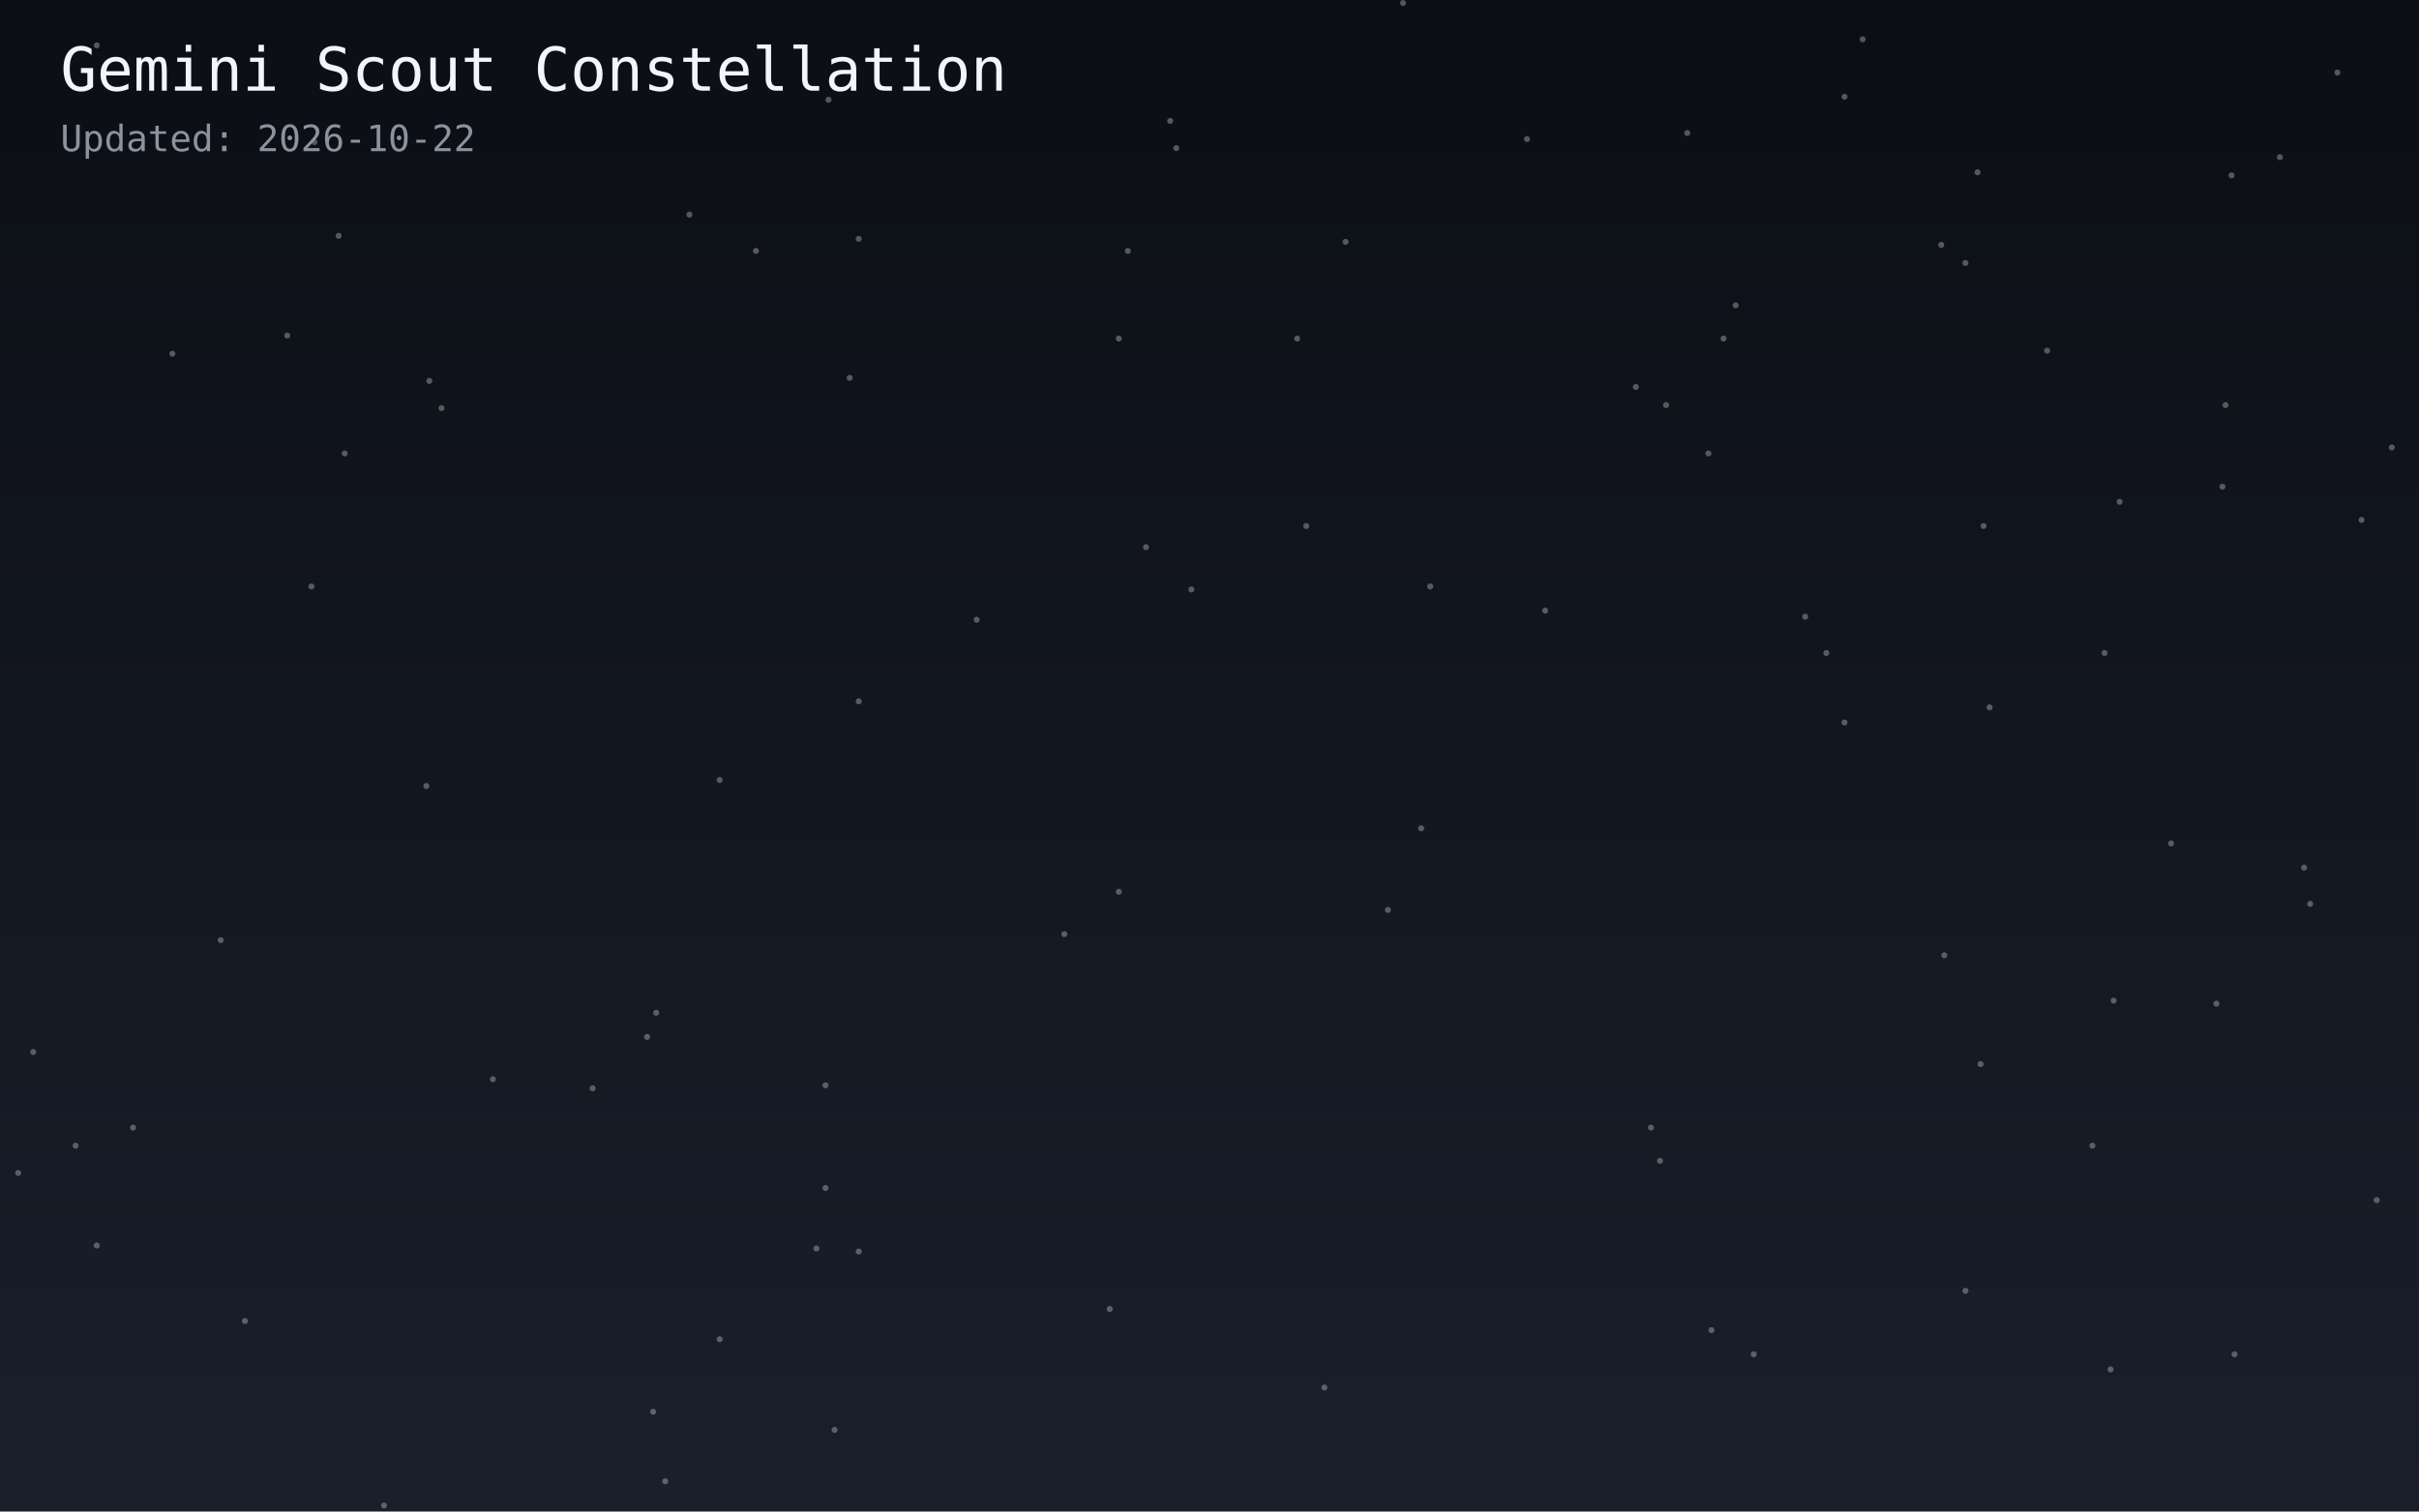
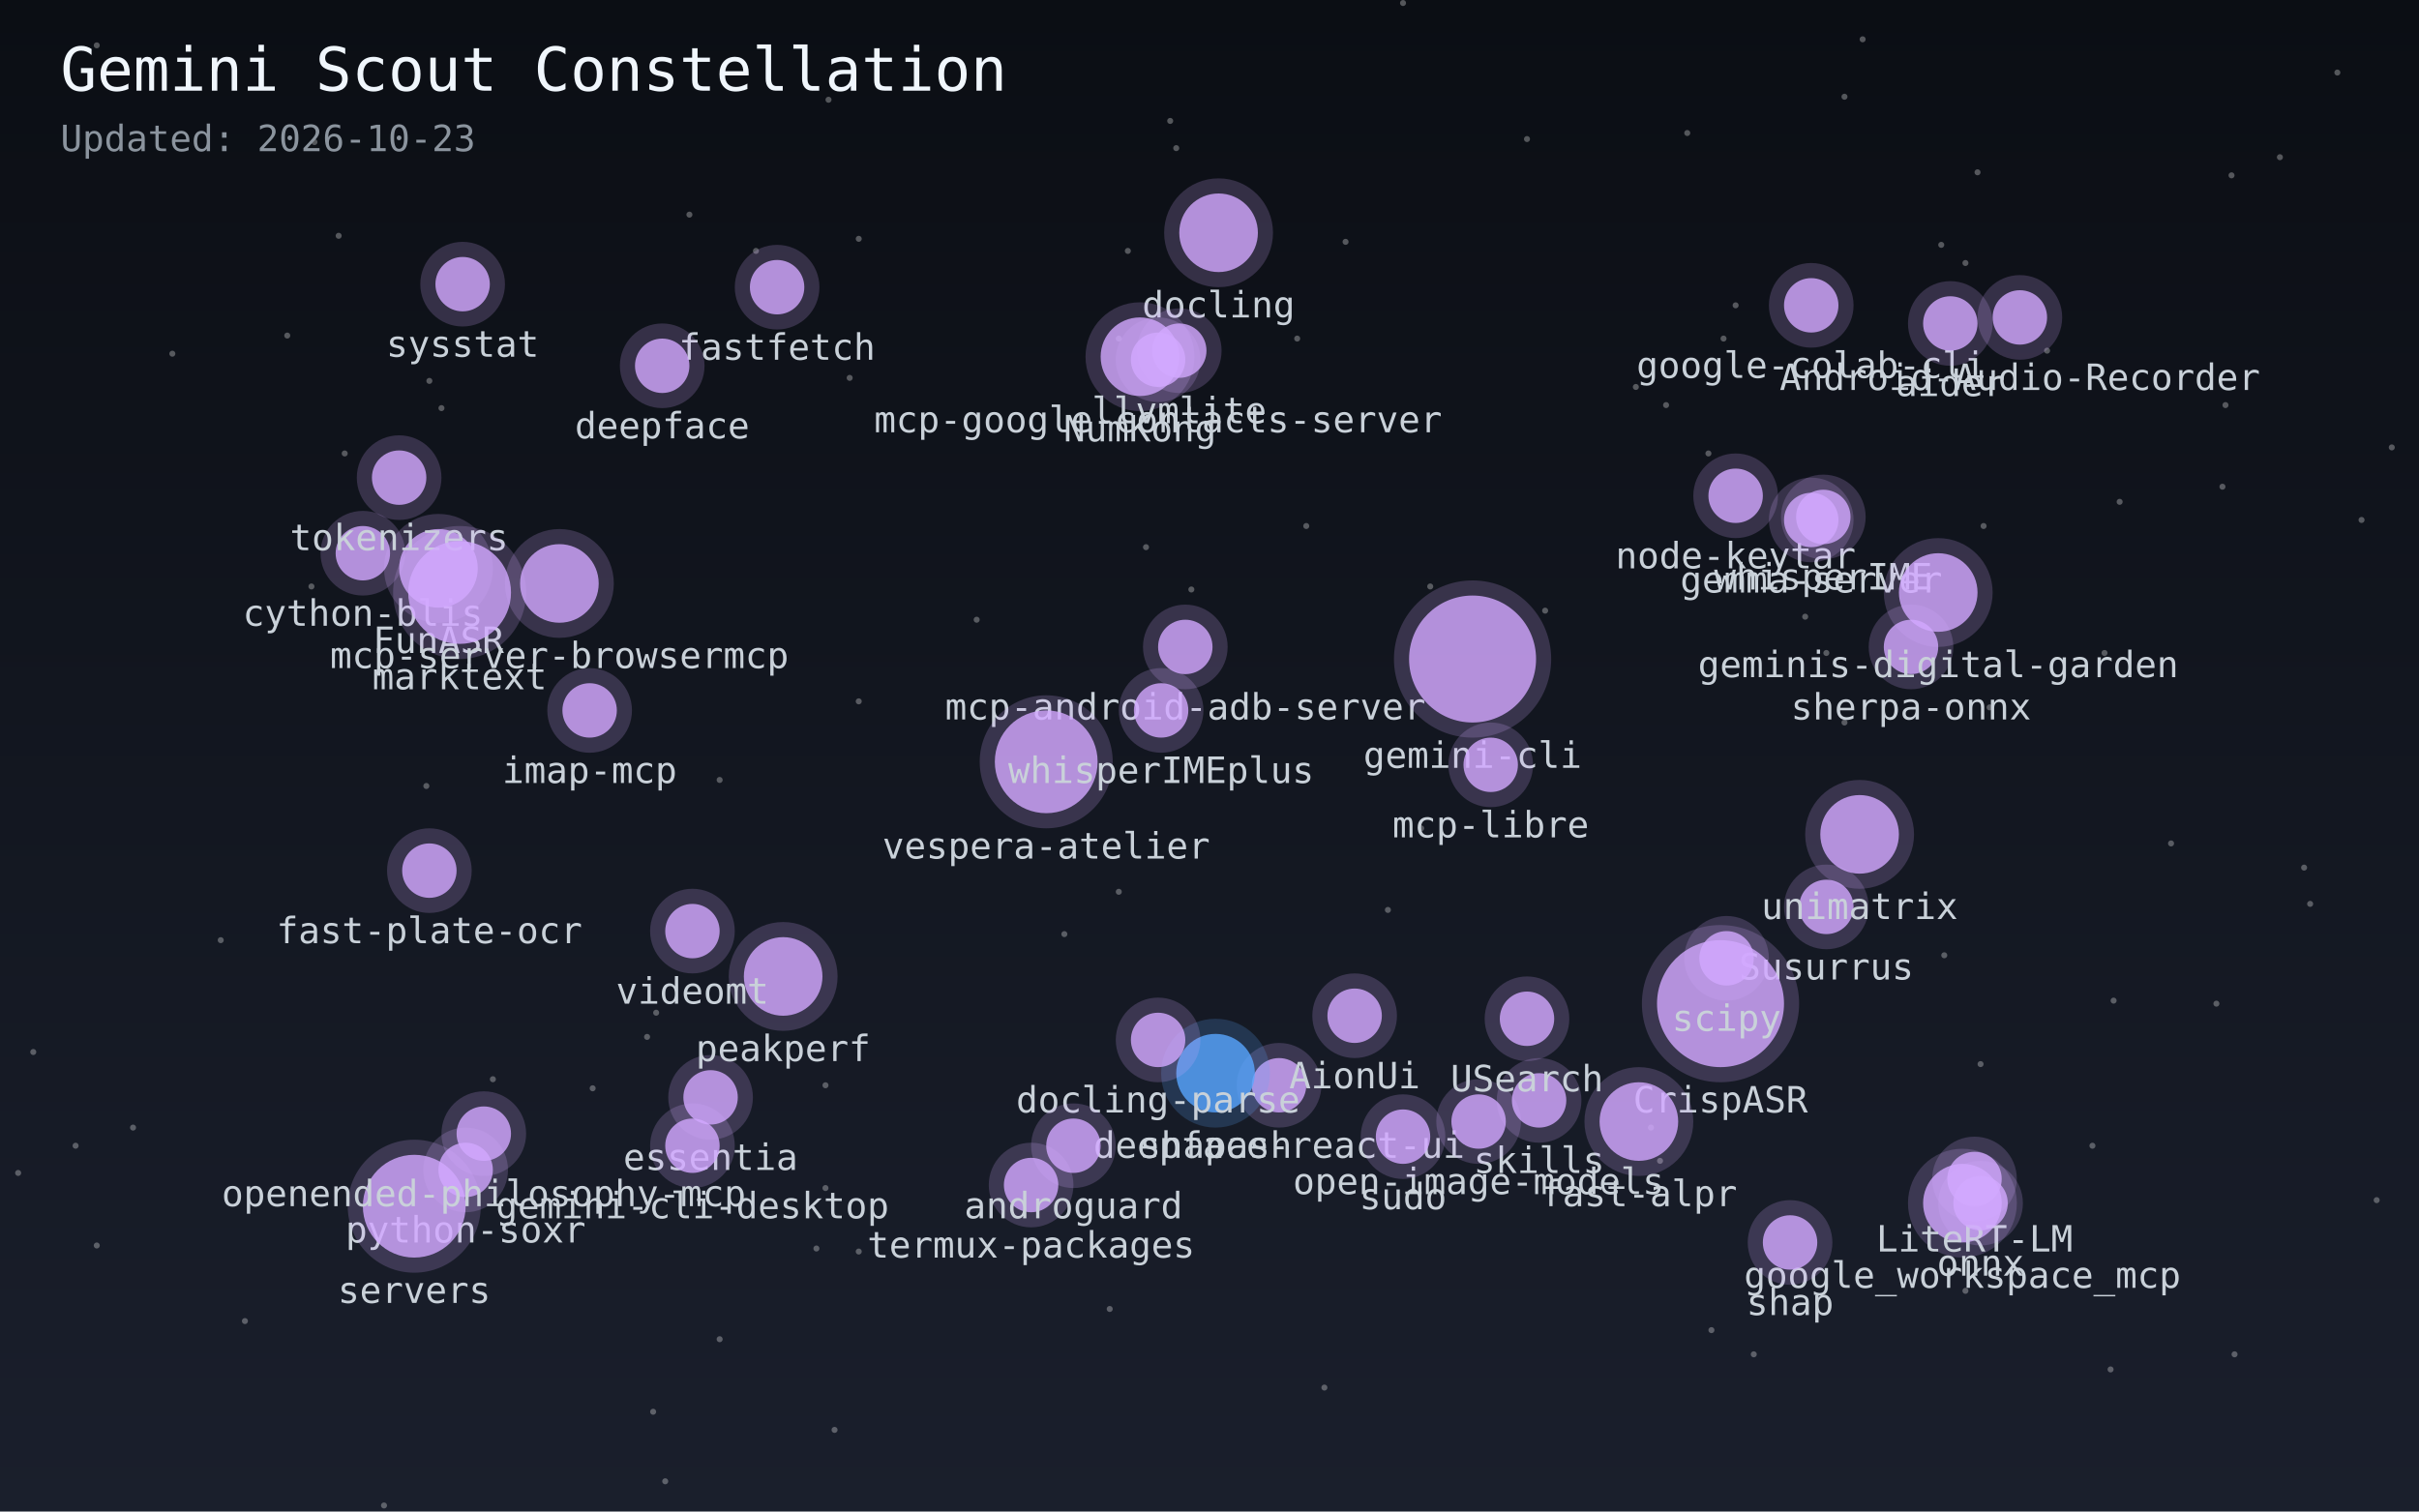
<svg xmlns="http://www.w3.org/2000/svg" width="800" height="500">
  <defs>
    <linearGradient id="sky" x1="0%" y1="0%" x2="0%" y2="100%">
      <stop offset="0%" style="stop-color:#0b0e14;stop-opacity:1" />
      <stop offset="100%" style="stop-color:#1a1f2c;stop-opacity:1" />
    </linearGradient>
  </defs>
  <rect width="100%" height="100%" fill="url(#sky)" />
  <circle cx="654" cy="57" r="1" fill="white" opacity="0.3" />
  <circle cx="25" cy="379" r="1" fill="white" opacity="0.3" />
  <circle cx="281" cy="125" r="1" fill="white" opacity="0.3" />
  <circle cx="228" cy="71" r="1" fill="white" opacity="0.3" />
  <circle cx="754" cy="52" r="1" fill="white" opacity="0.3" />
  <circle cx="692" cy="379" r="1" fill="white" opacity="0.3" />
  <circle cx="558" cy="44" r="1" fill="white" opacity="0.3" />
  <circle cx="604" cy="216" r="1" fill="white" opacity="0.3" />
  <circle cx="32" cy="15" r="1" fill="white" opacity="0.3" />
  <circle cx="95" cy="111" r="1" fill="white" opacity="0.3" />
  <circle cx="238" cy="258" r="1" fill="white" opacity="0.3" />
  <circle cx="616" cy="13" r="1" fill="white" opacity="0.3" />
  <circle cx="574" cy="101" r="1" fill="white" opacity="0.3" />
  <circle cx="733" cy="332" r="1" fill="white" opacity="0.3" />
  <circle cx="718" cy="279" r="1" fill="white" opacity="0.3" />
  <circle cx="429" cy="112" r="1" fill="white" opacity="0.3" />
  <circle cx="459" cy="301" r="1" fill="white" opacity="0.3" />
  <circle cx="284" cy="414" r="1" fill="white" opacity="0.3" />
  <circle cx="6" cy="388" r="1" fill="white" opacity="0.3" />
  <circle cx="163" cy="357" r="1" fill="white" opacity="0.3" />
  <circle cx="432" cy="174" r="1" fill="white" opacity="0.3" />
  <circle cx="284" cy="79" r="1" fill="white" opacity="0.3" />
  <circle cx="220" cy="490" r="1" fill="white" opacity="0.3" />
  <circle cx="781" cy="172" r="1" fill="white" opacity="0.3" />
  <circle cx="104" cy="47" r="1" fill="white" opacity="0.3" />
  <circle cx="389" cy="49" r="1" fill="white" opacity="0.3" />
  <circle cx="367" cy="433" r="1" fill="white" opacity="0.3" />
  <circle cx="352" cy="309" r="1" fill="white" opacity="0.3" />
  <circle cx="270" cy="413" r="1" fill="white" opacity="0.3" />
  <circle cx="44" cy="373" r="1" fill="white" opacity="0.3" />
  <circle cx="470" cy="274" r="1" fill="white" opacity="0.3" />
  <circle cx="127" cy="498" r="1" fill="white" opacity="0.3" />
  <circle cx="387" cy="40" r="1" fill="white" opacity="0.3" />
  <circle cx="565" cy="150" r="1" fill="white" opacity="0.3" />
  <circle cx="643" cy="316" r="1" fill="white" opacity="0.3" />
  <circle cx="370" cy="295" r="1" fill="white" opacity="0.3" />
  <circle cx="196" cy="360" r="1" fill="white" opacity="0.3" />
  <circle cx="71" cy="23" r="1" fill="white" opacity="0.3" />
  <circle cx="677" cy="116" r="1" fill="white" opacity="0.3" />
  <circle cx="791" cy="148" r="1" fill="white" opacity="0.3" />
  <circle cx="81" cy="437" r="1" fill="white" opacity="0.3" />
  <circle cx="238" cy="443" r="1" fill="white" opacity="0.3" />
  <circle cx="103" cy="194" r="1" fill="white" opacity="0.3" />
  <circle cx="284" cy="232" r="1" fill="white" opacity="0.3" />
  <circle cx="650" cy="427" r="1" fill="white" opacity="0.3" />
  <circle cx="373" cy="83" r="1" fill="white" opacity="0.3" />
  <circle cx="379" cy="181" r="1" fill="white" opacity="0.3" />
  <circle cx="214" cy="343" r="1" fill="white" opacity="0.3" />
  <circle cx="273" cy="359" r="1" fill="white" opacity="0.3" />
  <circle cx="699" cy="331" r="1" fill="white" opacity="0.3" />
  <circle cx="73" cy="311" r="1" fill="white" opacity="0.3" />
  <circle cx="650" cy="87" r="1" fill="white" opacity="0.3" />
  <circle cx="546" cy="373" r="1" fill="white" opacity="0.3" />
  <circle cx="250" cy="83" r="1" fill="white" opacity="0.3" />
  <circle cx="473" cy="194" r="1" fill="white" opacity="0.3" />
  <circle cx="276" cy="473" r="1" fill="white" opacity="0.3" />
  <circle cx="655" cy="352" r="1" fill="white" opacity="0.3" />
  <circle cx="570" cy="112" r="1" fill="white" opacity="0.3" />
  <circle cx="701" cy="166" r="1" fill="white" opacity="0.3" />
  <circle cx="786" cy="397" r="1" fill="white" opacity="0.3" />
  <circle cx="57" cy="117" r="1" fill="white" opacity="0.3" />
  <circle cx="32" cy="412" r="1" fill="white" opacity="0.3" />
  <circle cx="323" cy="205" r="1" fill="white" opacity="0.3" />
  <circle cx="274" cy="33" r="1" fill="white" opacity="0.3" />
  <circle cx="216" cy="467" r="1" fill="white" opacity="0.3" />
  <circle cx="580" cy="448" r="1" fill="white" opacity="0.3" />
  <circle cx="735" cy="161" r="1" fill="white" opacity="0.3" />
  <circle cx="217" cy="335" r="1" fill="white" opacity="0.3" />
  <circle cx="511" cy="202" r="1" fill="white" opacity="0.3" />
  <circle cx="658" cy="234" r="1" fill="white" opacity="0.3" />
  <circle cx="146" cy="135" r="1" fill="white" opacity="0.3" />
  <circle cx="142" cy="126" r="1" fill="white" opacity="0.3" />
  <circle cx="762" cy="287" r="1" fill="white" opacity="0.3" />
  <circle cx="551" cy="134" r="1" fill="white" opacity="0.3" />
  <circle cx="764" cy="299" r="1" fill="white" opacity="0.3" />
  <circle cx="438" cy="459" r="1" fill="white" opacity="0.3" />
  <circle cx="597" cy="204" r="1" fill="white" opacity="0.3" />
  <circle cx="370" cy="112" r="1" fill="white" opacity="0.3" />
  <circle cx="141" cy="260" r="1" fill="white" opacity="0.3" />
  <circle cx="505" cy="46" r="1" fill="white" opacity="0.3" />
  <circle cx="773" cy="24" r="1" fill="white" opacity="0.3" />
  <circle cx="112" cy="78" r="1" fill="white" opacity="0.3" />
  <circle cx="642" cy="81" r="1" fill="white" opacity="0.3" />
  <circle cx="696" cy="216" r="1" fill="white" opacity="0.3" />
  <circle cx="610" cy="32" r="1" fill="white" opacity="0.3" />
  <circle cx="394" cy="195" r="1" fill="white" opacity="0.3" />
  <circle cx="610" cy="239" r="1" fill="white" opacity="0.3" />
  <circle cx="541" cy="128" r="1" fill="white" opacity="0.3" />
  <circle cx="566" cy="440" r="1" fill="white" opacity="0.3" />
  <circle cx="11" cy="348" r="1" fill="white" opacity="0.3" />
  <circle cx="738" cy="58" r="1" fill="white" opacity="0.3" />
  <circle cx="698" cy="453" r="1" fill="white" opacity="0.3" />
  <circle cx="549" cy="384" r="1" fill="white" opacity="0.3" />
  <circle cx="273" cy="393" r="1" fill="white" opacity="0.3" />
  <circle cx="656" cy="174" r="1" fill="white" opacity="0.3" />
  <circle cx="114" cy="150" r="1" fill="white" opacity="0.3" />
  <circle cx="445" cy="80" r="1" fill="white" opacity="0.3" />
  <circle cx="464" cy="1" r="1" fill="white" opacity="0.3" />
  <circle cx="739" cy="448" r="1" fill="white" opacity="0.3" />
  <circle cx="736" cy="134" r="1" fill="white" opacity="0.3" />
+   <circle cx="599" cy="101" r="9" fill="#d2a8ff" opacity="0.8">
+     </circle>
+   <circle cx="599" cy="101" r="14" fill="#d2a8ff" opacity="0.2" />
+   <text x="599" y="125" fill="#c9d1d9" font-size="12" font-family="monospace" text-anchor="middle">google-colab-cli</text>
+   <circle cx="649" cy="398" r="13" fill="#d2a8ff" opacity="0.8">
+     </circle>
+   <circle cx="649" cy="398" r="18" fill="#d2a8ff" opacity="0.2" />
+   <text x="649" y="426" fill="#c9d1d9" font-size="12" font-family="monospace" text-anchor="middle">google_workspace_mcp</text>
+   <circle cx="574" cy="164" r="9" fill="#d2a8ff" opacity="0.8">
+     </circle>
+   <circle cx="574" cy="164" r="14" fill="#d2a8ff" opacity="0.2" />
+   <text x="574" y="188" fill="#c9d1d9" font-size="12" font-family="monospace" text-anchor="middle">node-keytar</text>
+   <circle cx="632" cy="214" r="9" fill="#d2a8ff" opacity="0.8">
+     </circle>
+   <circle cx="632" cy="214" r="14" fill="#d2a8ff" opacity="0.2" />
+   <text x="632" y="238" fill="#c9d1d9" font-size="12" font-family="monospace" text-anchor="middle">sherpa-onnx</text>
+   <circle cx="120" cy="183" r="9" fill="#d2a8ff" opacity="0.8">
+     </circle>
+   <circle cx="120" cy="183" r="14" fill="#d2a8ff" opacity="0.2" />
+   <text x="120" y="207" fill="#c9d1d9" font-size="12" font-family="monospace" text-anchor="middle">cython-blis</text>
+   <circle cx="341" cy="392" r="9" fill="#d2a8ff" opacity="0.8">
+     </circle>
+   <circle cx="341" cy="392" r="14" fill="#d2a8ff" opacity="0.2" />
+   <text x="341" y="416" fill="#c9d1d9" font-size="12" font-family="monospace" text-anchor="middle">termux-packages</text>
+   <circle cx="154" cy="387" r="9" fill="#d2a8ff" opacity="0.8">
+     </circle>
+   <circle cx="154" cy="387" r="14" fill="#d2a8ff" opacity="0.2" />
+   <text x="154" y="411" fill="#c9d1d9" font-size="12" font-family="monospace" text-anchor="middle">python-soxr</text>
+   <circle cx="592" cy="411" r="9" fill="#d2a8ff" opacity="0.8">
+     </circle>
+   <circle cx="592" cy="411" r="14" fill="#d2a8ff" opacity="0.2" />
+   <text x="592" y="435" fill="#c9d1d9" font-size="12" font-family="monospace" text-anchor="middle">shap</text>
+   <circle cx="153" cy="94" r="9" fill="#d2a8ff" opacity="0.8">
+     </circle>
+   <circle cx="153" cy="94" r="14" fill="#d2a8ff" opacity="0.2" />
+   <text x="153" y="118" fill="#c9d1d9" font-size="12" font-family="monospace" text-anchor="middle">sysstat</text>
+   <circle cx="145" cy="188" r="13" fill="#d2a8ff" opacity="0.8">
+     </circle>
+   <circle cx="145" cy="188" r="18" fill="#d2a8ff" opacity="0.2" />
+   <text x="145" y="216" fill="#c9d1d9" font-size="12" font-family="monospace" text-anchor="middle">FunASR</text>
+   <circle cx="423" cy="359" r="9" fill="#d2a8ff" opacity="0.8">
+     </circle>
+   <circle cx="423" cy="359" r="14" fill="#d2a8ff" opacity="0.2" />
+   <text x="423" y="383" fill="#c9d1d9" font-size="12" font-family="monospace" text-anchor="middle">deepface-react-ui</text>
+   <circle cx="604" cy="300" r="9" fill="#d2a8ff" opacity="0.8">
+     </circle>
+   <circle cx="604" cy="300" r="14" fill="#d2a8ff" opacity="0.2" />
+   <text x="604" y="324" fill="#c9d1d9" font-size="12" font-family="monospace" text-anchor="middle">Susurrus</text>
+   <circle cx="569" cy="332" r="21" fill="#d2a8ff" opacity="0.8">
+     </circle>
+   <circle cx="569" cy="332" r="26" fill="#d2a8ff" opacity="0.2" />
+   <text x="569" y="368" fill="#c9d1d9" font-size="12" font-family="monospace" text-anchor="middle">CrispASR</text>
+   <circle cx="599" cy="172" r="9" fill="#d2a8ff" opacity="0.8">
+     </circle>
+   <circle cx="599" cy="172" r="14" fill="#d2a8ff" opacity="0.2" />
+   <text x="599" y="196" fill="#c9d1d9" font-size="12" font-family="monospace" text-anchor="middle">gemma-server</text>
+   <circle cx="653" cy="390" r="9" fill="#d2a8ff" opacity="0.8">
+     </circle>
+   <circle cx="653" cy="390" r="14" fill="#d2a8ff" opacity="0.2" />
+   <text x="653" y="414" fill="#c9d1d9" font-size="12" font-family="monospace" text-anchor="middle">LiteRT-LM</text>
+   <circle cx="403" cy="77" r="13" fill="#d2a8ff" opacity="0.8">
+     </circle>
+   <circle cx="403" cy="77" r="18" fill="#d2a8ff" opacity="0.2" />
+   <text x="403" y="105" fill="#c9d1d9" font-size="12" font-family="monospace" text-anchor="middle">docling</text>
+   <circle cx="235" cy="363" r="9" fill="#d2a8ff" opacity="0.8">
+     </circle>
+   <circle cx="235" cy="363" r="14" fill="#d2a8ff" opacity="0.2" />
+   <text x="235" y="387" fill="#c9d1d9" font-size="12" font-family="monospace" text-anchor="middle">essentia</text>
+   <circle cx="402" cy="355" r="13" fill="#58a6ff" opacity="0.8">
+     </circle>
+   <circle cx="402" cy="355" r="18" fill="#58a6ff" opacity="0.2" />
+   <text x="402" y="383" fill="#c9d1d9" font-size="12" font-family="monospace" text-anchor="middle">shapash</text>
+   <circle cx="259" cy="323" r="13" fill="#d2a8ff" opacity="0.8">
+     </circle>
+   <circle cx="259" cy="323" r="18" fill="#d2a8ff" opacity="0.2" />
+   <text x="259" y="351" fill="#c9d1d9" font-size="12" font-family="monospace" text-anchor="middle">peakperf</text>
+   <circle cx="509" cy="364" r="9" fill="#d2a8ff" opacity="0.8">
+     </circle>
+   <circle cx="509" cy="364" r="14" fill="#d2a8ff" opacity="0.2" />
+   <text x="509" y="388" fill="#c9d1d9" font-size="12" font-family="monospace" text-anchor="middle">skills</text>
+   <circle cx="229" cy="308" r="9" fill="#d2a8ff" opacity="0.8">
+     </circle>
+   <circle cx="229" cy="308" r="14" fill="#d2a8ff" opacity="0.2" />
+   <text x="229" y="332" fill="#c9d1d9" font-size="12" font-family="monospace" text-anchor="middle">videomt</text>
+   <circle cx="383" cy="344" r="9" fill="#d2a8ff" opacity="0.8">
+     </circle>
+   <circle cx="383" cy="344" r="14" fill="#d2a8ff" opacity="0.2" />
+   <text x="383" y="368" fill="#c9d1d9" font-size="12" font-family="monospace" text-anchor="middle">docling-parse</text>
+   <circle cx="542" cy="371" r="13" fill="#d2a8ff" opacity="0.8">
+     </circle>
+   <circle cx="542" cy="371" r="18" fill="#d2a8ff" opacity="0.2" />
+   <text x="542" y="399" fill="#c9d1d9" font-size="12" font-family="monospace" text-anchor="middle">fast-alpr</text>
+   <circle cx="489" cy="371" r="9" fill="#d2a8ff" opacity="0.8">
+     </circle>
+   <circle cx="489" cy="371" r="14" fill="#d2a8ff" opacity="0.2" />
+   <text x="489" y="395" fill="#c9d1d9" font-size="12" font-family="monospace" text-anchor="middle">open-image-models</text>
+   <circle cx="142" cy="288" r="9" fill="#d2a8ff" opacity="0.8">
+     </circle>
+   <circle cx="142" cy="288" r="14" fill="#d2a8ff" opacity="0.2" />
+   <text x="142" y="312" fill="#c9d1d9" font-size="12" font-family="monospace" text-anchor="middle">fast-plate-ocr</text>
+   <circle cx="257" cy="95" r="9" fill="#d2a8ff" opacity="0.8">
+     </circle>
+   <circle cx="257" cy="95" r="14" fill="#d2a8ff" opacity="0.2" />
+   <text x="257" y="119" fill="#c9d1d9" font-size="12" font-family="monospace" text-anchor="middle">fastfetch</text>
+   <circle cx="571" cy="317" r="9" fill="#d2a8ff" opacity="0.8">
+     </circle>
+   <circle cx="571" cy="317" r="14" fill="#d2a8ff" opacity="0.2" />
+   <text x="571" y="341" fill="#c9d1d9" font-size="12" font-family="monospace" text-anchor="middle">scipy</text>
+   <circle cx="668" cy="105" r="9" fill="#d2a8ff" opacity="0.8">
+     </circle>
+   <circle cx="668" cy="105" r="14" fill="#d2a8ff" opacity="0.2" />
+   <text x="668" y="129" fill="#c9d1d9" font-size="12" font-family="monospace" text-anchor="middle">Android-Audio-Recorder</text>
+   <circle cx="505" cy="337" r="9" fill="#d2a8ff" opacity="0.8">
+     </circle>
+   <circle cx="505" cy="337" r="14" fill="#d2a8ff" opacity="0.2" />
+   <text x="505" y="361" fill="#c9d1d9" font-size="12" font-family="monospace" text-anchor="middle">USearch</text>
+   <circle cx="377" cy="118" r="13" fill="#d2a8ff" opacity="0.8">
+     </circle>
+   <circle cx="377" cy="118" r="18" fill="#d2a8ff" opacity="0.2" />
+   <text x="377" y="146" fill="#c9d1d9" font-size="12" font-family="monospace" text-anchor="middle">NumKong</text>
+   <circle cx="132" cy="158" r="9" fill="#d2a8ff" opacity="0.8">
+     </circle>
+   <circle cx="132" cy="158" r="14" fill="#d2a8ff" opacity="0.2" />
+   <text x="132" y="182" fill="#c9d1d9" font-size="12" font-family="monospace" text-anchor="middle">tokenizers</text>
+   <circle cx="219" cy="121" r="9" fill="#d2a8ff" opacity="0.8">
+     </circle>
+   <circle cx="219" cy="121" r="14" fill="#d2a8ff" opacity="0.2" />
+   <text x="219" y="145" fill="#c9d1d9" font-size="12" font-family="monospace" text-anchor="middle">deepface</text>
+   <circle cx="448" cy="336" r="9" fill="#d2a8ff" opacity="0.8">
+     </circle>
+   <circle cx="448" cy="336" r="14" fill="#d2a8ff" opacity="0.2" />
+   <text x="448" y="360" fill="#c9d1d9" font-size="12" font-family="monospace" text-anchor="middle">AionUi</text>
+   <circle cx="152" cy="196" r="17" fill="#d2a8ff" opacity="0.8">
+     </circle>
+   <circle cx="152" cy="196" r="22" fill="#d2a8ff" opacity="0.2" />
+   <text x="152" y="228" fill="#c9d1d9" font-size="12" font-family="monospace" text-anchor="middle">marktext</text>
+   <circle cx="655" cy="398" r="9" fill="#d2a8ff" opacity="0.8">
+     </circle>
+   <circle cx="655" cy="398" r="14" fill="#d2a8ff" opacity="0.2" />
+   <text x="655" y="422" fill="#c9d1d9" font-size="12" font-family="monospace" text-anchor="middle">onnx</text>
+   <circle cx="390" cy="116" r="9" fill="#d2a8ff" opacity="0.8">
+     </circle>
+   <circle cx="390" cy="116" r="14" fill="#d2a8ff" opacity="0.2" />
+   <text x="390" y="140" fill="#c9d1d9" font-size="12" font-family="monospace" text-anchor="middle">llvmlite</text>
+   <circle cx="392" cy="214" r="9" fill="#d2a8ff" opacity="0.8">
+     </circle>
+   <circle cx="392" cy="214" r="14" fill="#d2a8ff" opacity="0.2" />
+   <text x="392" y="238" fill="#c9d1d9" font-size="12" font-family="monospace" text-anchor="middle">mcp-android-adb-server</text>
+   <circle cx="487" cy="218" r="21" fill="#d2a8ff" opacity="0.8">
+     </circle>
+   <circle cx="487" cy="218" r="26" fill="#d2a8ff" opacity="0.2" />
+   <text x="487" y="254" fill="#c9d1d9" font-size="12" font-family="monospace" text-anchor="middle">gemini-cli</text>
+   <circle cx="355" cy="379" r="9" fill="#d2a8ff" opacity="0.8">
+     </circle>
+   <circle cx="355" cy="379" r="14" fill="#d2a8ff" opacity="0.2" />
+   <text x="355" y="403" fill="#c9d1d9" font-size="12" font-family="monospace" text-anchor="middle">androguard</text>
+   <circle cx="615" cy="276" r="13" fill="#d2a8ff" opacity="0.8">
+     </circle>
+   <circle cx="615" cy="276" r="18" fill="#d2a8ff" opacity="0.2" />
+   <text x="615" y="304" fill="#c9d1d9" font-size="12" font-family="monospace" text-anchor="middle">unimatrix</text>
+   <circle cx="464" cy="376" r="9" fill="#d2a8ff" opacity="0.8">
+     </circle>
+   <circle cx="464" cy="376" r="14" fill="#d2a8ff" opacity="0.2" />
+   <text x="464" y="400" fill="#c9d1d9" font-size="12" font-family="monospace" text-anchor="middle">sudo</text>
+   <circle cx="229" cy="379" r="9" fill="#d2a8ff" opacity="0.8">
+     </circle>
+   <circle cx="229" cy="379" r="14" fill="#d2a8ff" opacity="0.2" />
+   <text x="229" y="403" fill="#c9d1d9" font-size="12" font-family="monospace" text-anchor="middle">gemini-cli-desktop</text>
+   <circle cx="346" cy="252" r="17" fill="#d2a8ff" opacity="0.8">
+     </circle>
+   <circle cx="346" cy="252" r="22" fill="#d2a8ff" opacity="0.2" />
+   <text x="346" y="284" fill="#c9d1d9" font-size="12" font-family="monospace" text-anchor="middle">vespera-atelier</text>
+   <circle cx="137" cy="399" r="17" fill="#d2a8ff" opacity="0.8">
+     </circle>
+   <circle cx="137" cy="399" r="22" fill="#d2a8ff" opacity="0.2" />
+   <text x="137" y="431" fill="#c9d1d9" font-size="12" font-family="monospace" text-anchor="middle">servers</text>
+   <circle cx="645" cy="107" r="9" fill="#d2a8ff" opacity="0.8">
+     </circle>
+   <circle cx="645" cy="107" r="14" fill="#d2a8ff" opacity="0.2" />
+   <text x="645" y="131" fill="#c9d1d9" font-size="12" font-family="monospace" text-anchor="middle">aider</text>
+   <circle cx="493" cy="253" r="9" fill="#d2a8ff" opacity="0.8">
+     </circle>
+   <circle cx="493" cy="253" r="14" fill="#d2a8ff" opacity="0.2" />
+   <text x="493" y="277" fill="#c9d1d9" font-size="12" font-family="monospace" text-anchor="middle">mcp-libre</text>
+   <circle cx="383" cy="119" r="9" fill="#d2a8ff" opacity="0.8">
+     </circle>
+   <circle cx="383" cy="119" r="14" fill="#d2a8ff" opacity="0.2" />
+   <text x="383" y="143" fill="#c9d1d9" font-size="12" font-family="monospace" text-anchor="middle">mcp-google-contacts-server</text>
+   <circle cx="160" cy="375" r="9" fill="#d2a8ff" opacity="0.8">
+     </circle>
+   <circle cx="160" cy="375" r="14" fill="#d2a8ff" opacity="0.2" />
+   <text x="160" y="399" fill="#c9d1d9" font-size="12" font-family="monospace" text-anchor="middle">openended-philosophy-mcp</text>
+   <circle cx="603" cy="171" r="9" fill="#d2a8ff" opacity="0.8">
+     </circle>
+   <circle cx="603" cy="171" r="14" fill="#d2a8ff" opacity="0.2" />
+   <text x="603" y="195" fill="#c9d1d9" font-size="12" font-family="monospace" text-anchor="middle">whisperIME</text>
+   <circle cx="384" cy="235" r="9" fill="#d2a8ff" opacity="0.8">
+     </circle>
+   <circle cx="384" cy="235" r="14" fill="#d2a8ff" opacity="0.2" />
+   <text x="384" y="259" fill="#c9d1d9" font-size="12" font-family="monospace" text-anchor="middle">whisperIMEplus</text>
+   <circle cx="641" cy="196" r="13" fill="#d2a8ff" opacity="0.8">
+     </circle>
+   <circle cx="641" cy="196" r="18" fill="#d2a8ff" opacity="0.2" />
+   <text x="641" y="224" fill="#c9d1d9" font-size="12" font-family="monospace" text-anchor="middle">geminis-digital-garden</text>
+   <circle cx="185" cy="193" r="13" fill="#d2a8ff" opacity="0.8">
+     </circle>
+   <circle cx="185" cy="193" r="18" fill="#d2a8ff" opacity="0.2" />
+   <text x="185" y="221" fill="#c9d1d9" font-size="12" font-family="monospace" text-anchor="middle">mcp-server-browsermcp</text>
+   <circle cx="195" cy="235" r="9" fill="#d2a8ff" opacity="0.8">
+     </circle>
+   <circle cx="195" cy="235" r="14" fill="#d2a8ff" opacity="0.2" />
+   <text x="195" y="259" fill="#c9d1d9" font-size="12" font-family="monospace" text-anchor="middle">imap-mcp</text>
  <text x="20" y="30" fill="#f0f6fc" font-size="20" font-family="monospace">Gemini Scout Constellation</text>
-   <text x="20" y="50" fill="#8b949e" font-size="12" font-family="monospace">Updated: 2026-10-22</text>
+   <text x="20" y="50" fill="#8b949e" font-size="12" font-family="monospace">Updated: 2026-10-23</text>
</svg>
